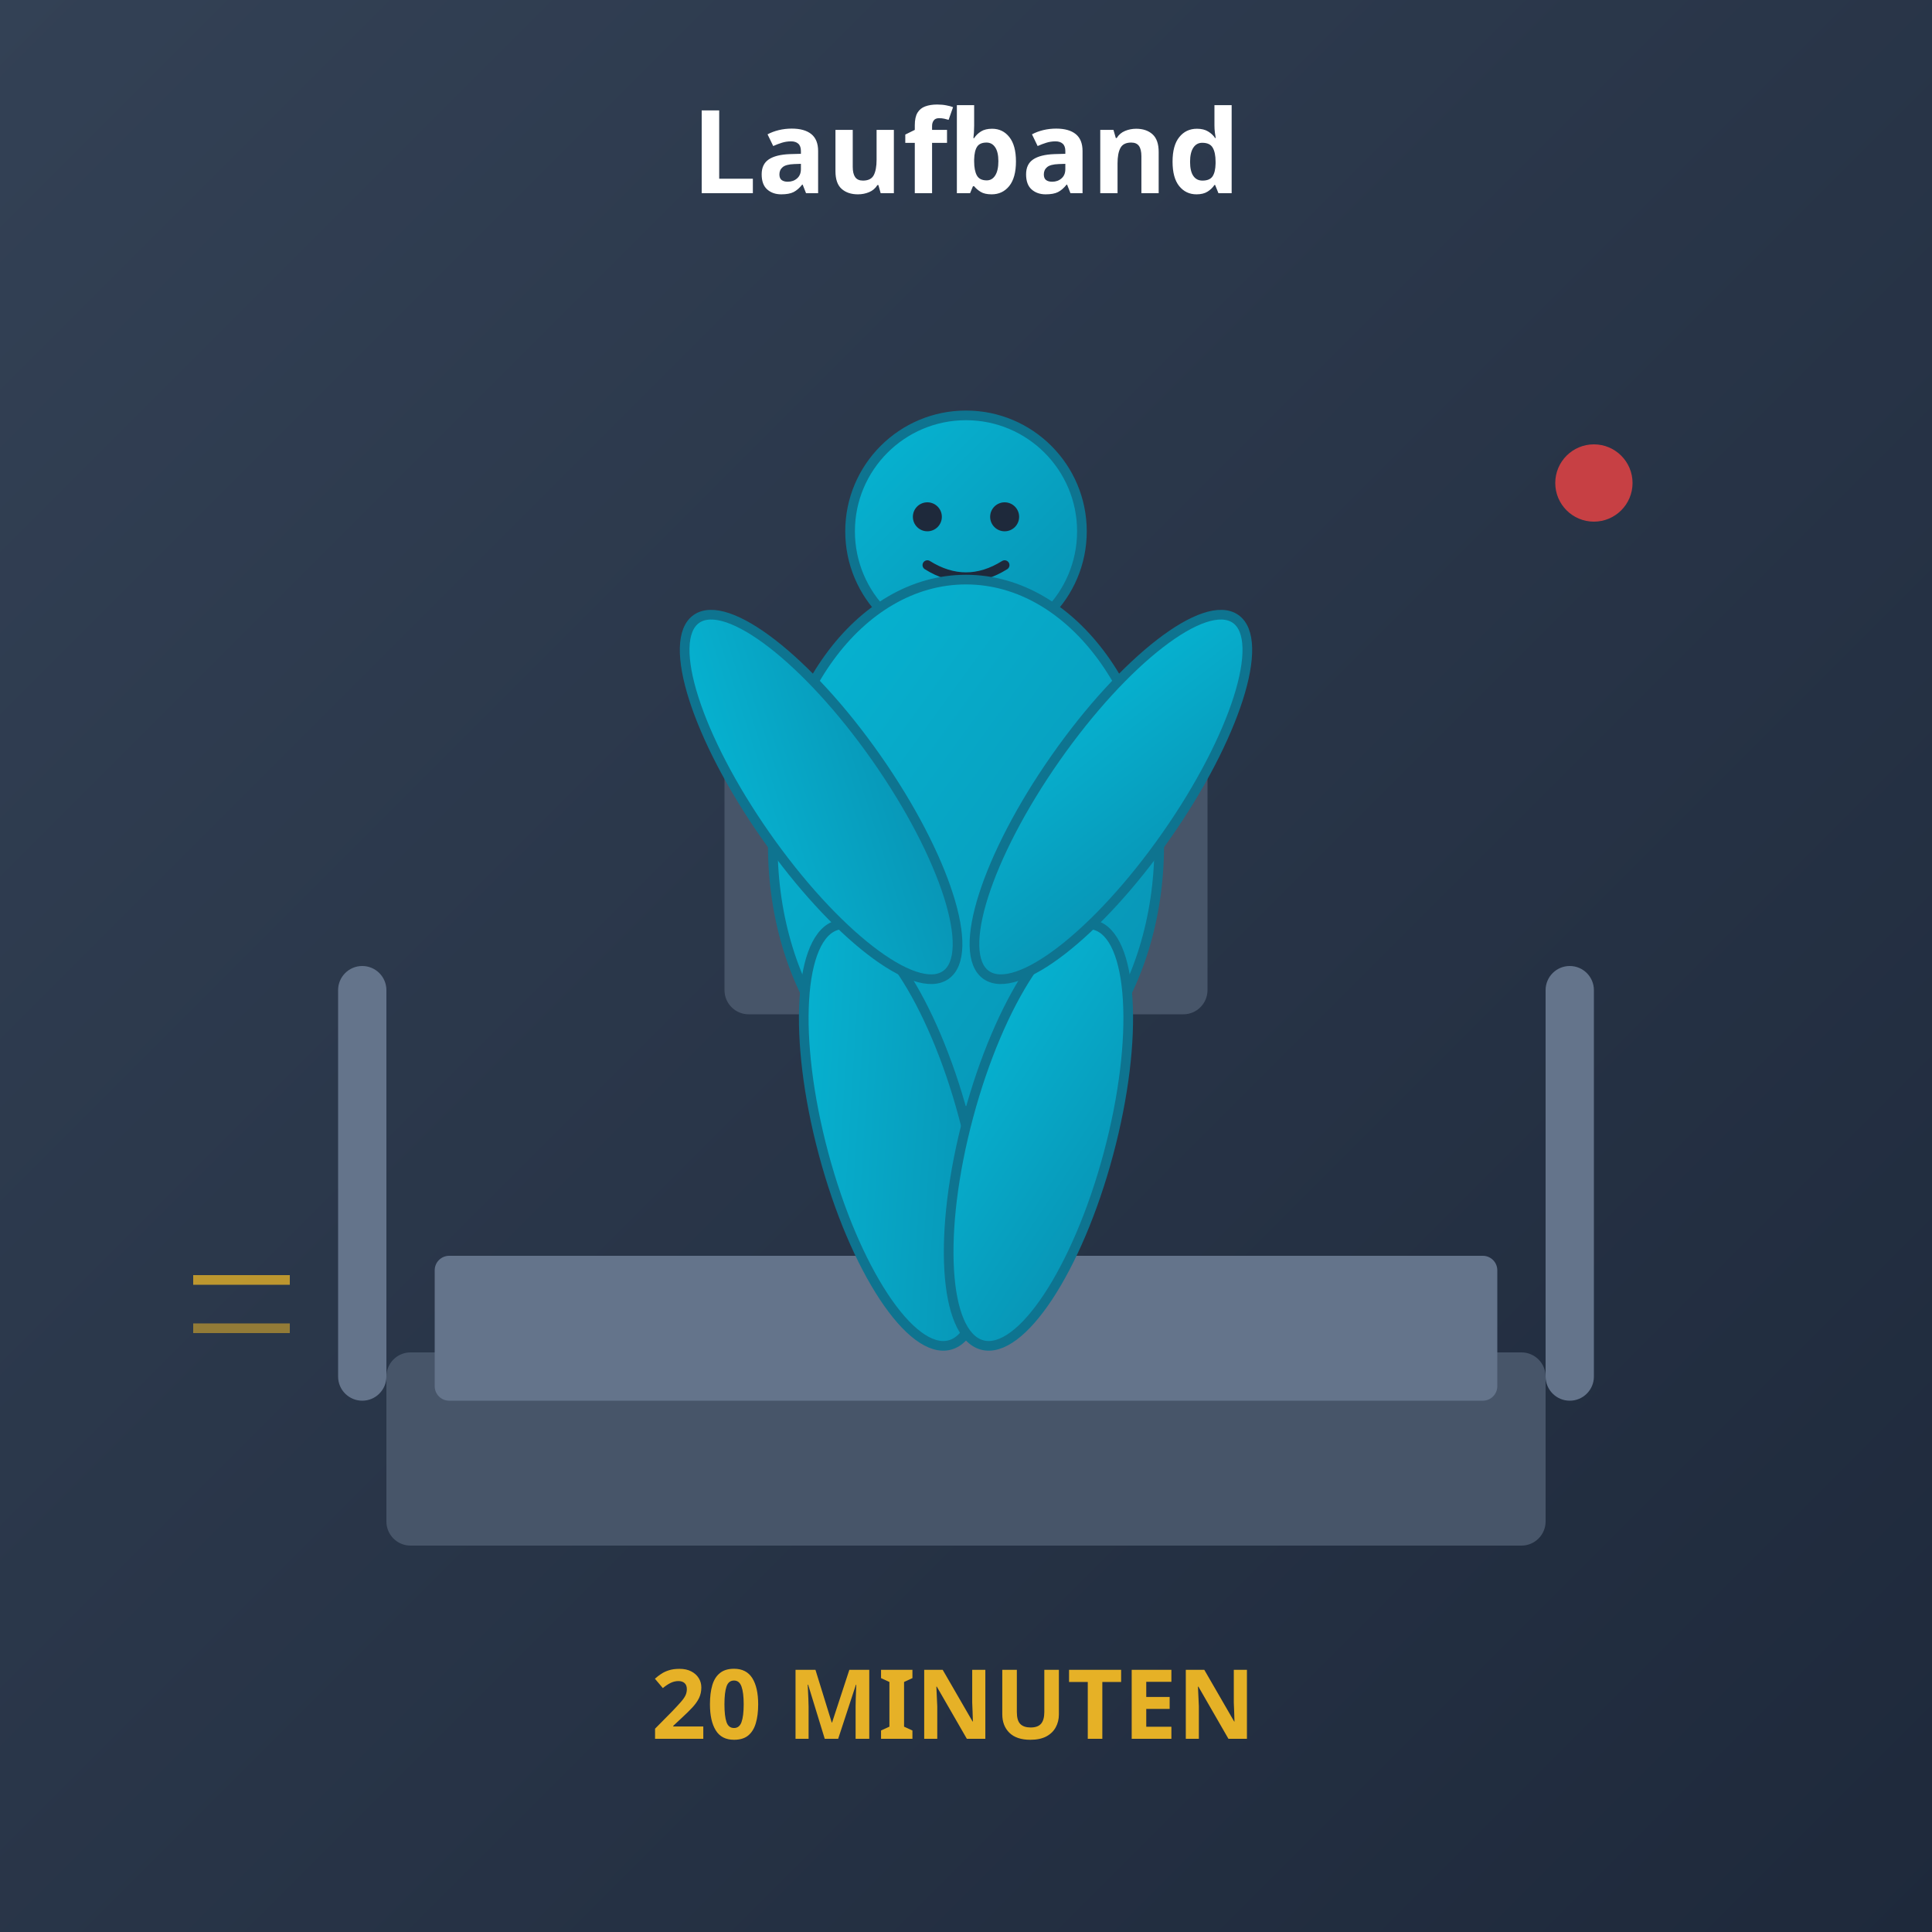
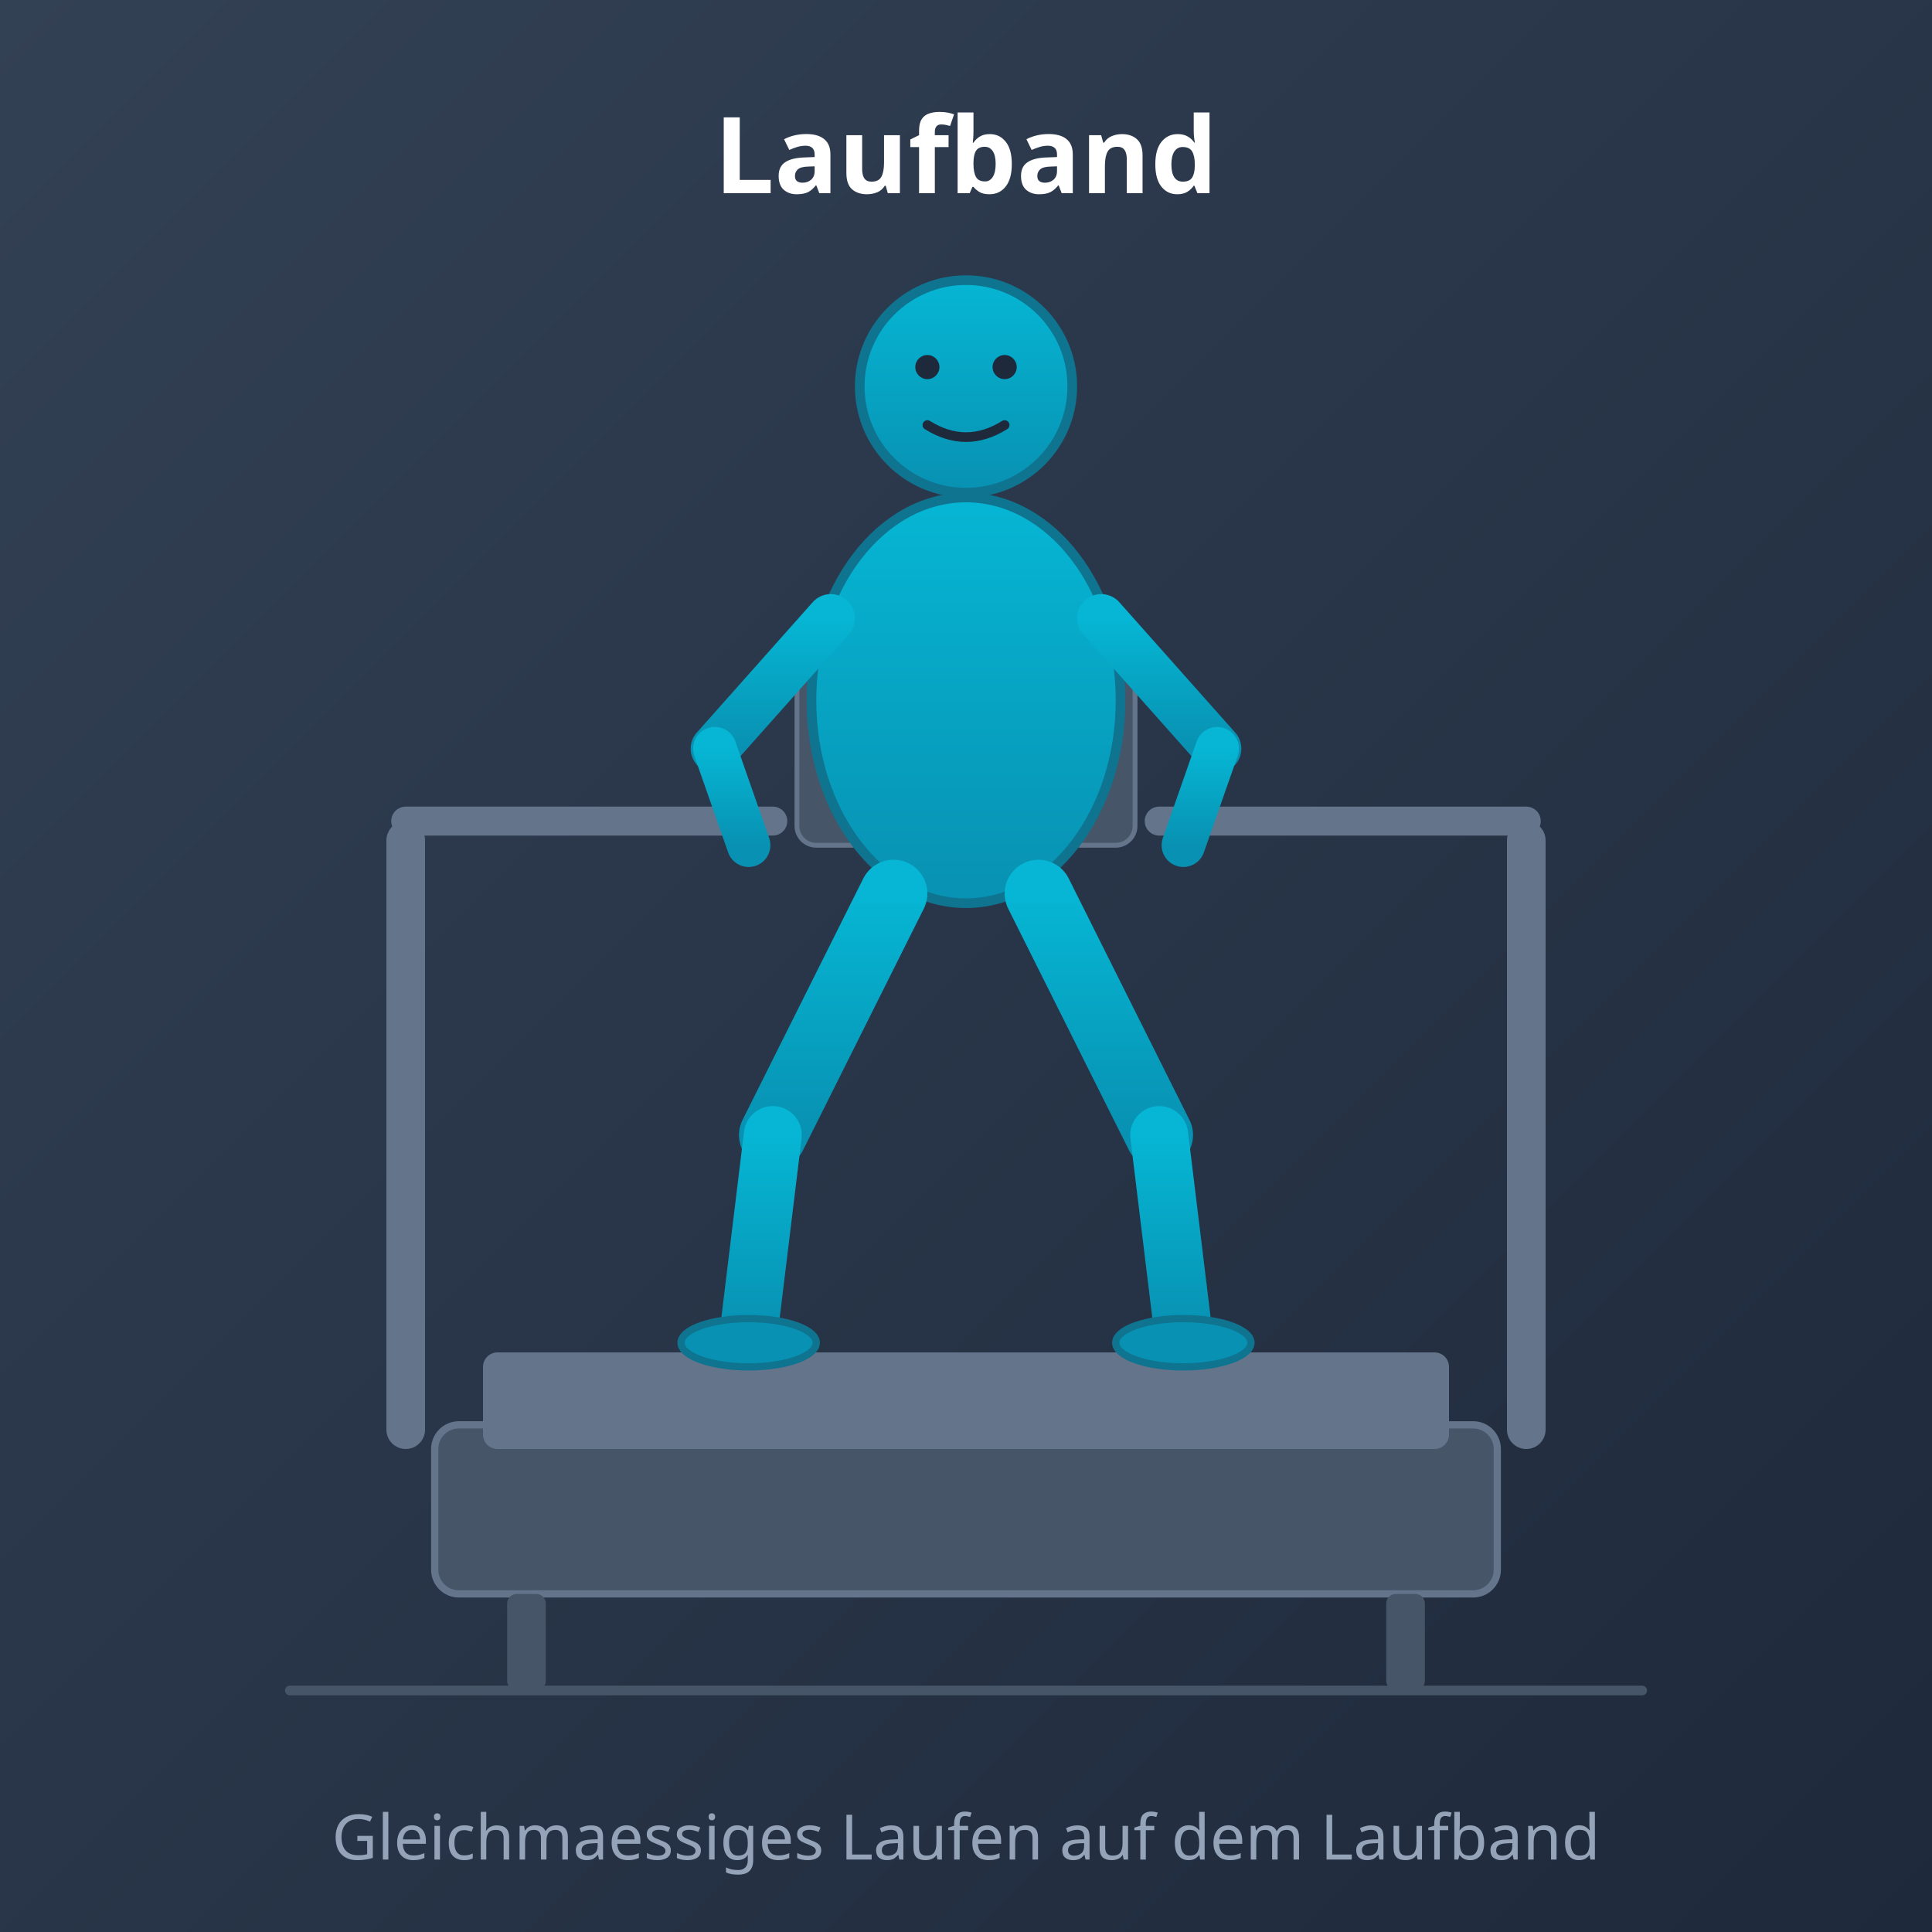
<svg xmlns="http://www.w3.org/2000/svg" width="400" height="400" viewBox="0 0 400 400">
  <defs>
-     <linearGradient id="bgLaufband" x1="0%" y1="0%" x2="100%" y2="100%">
-       <stop offset="0%" style="stop-color:#334155;stop-opacity:1" />
-       <stop offset="100%" style="stop-color:#1e293b;stop-opacity:1" />
+     <linearGradient id="bgLauf" x1="0%" y1="0%" x2="100%" y2="100%">
+       <stop offset="0%" stop-color="#334155" />
+       <stop offset="100%" stop-color="#1e293b" />
    </linearGradient>
-     <linearGradient id="bodyLaufband" x1="0%" y1="0%" x2="100%" y2="100%">
-       <stop offset="0%" style="stop-color:#06b6d4;stop-opacity:1" />
-       <stop offset="100%" style="stop-color:#0891b2;stop-opacity:1" />
+     <linearGradient id="bodyLauf" x1="0%" y1="0%" x2="0%" y2="100%">
+       <stop offset="0%" stop-color="#06b6d4" />
+       <stop offset="100%" stop-color="#0891b2" />
    </linearGradient>
  </defs>
-   <rect width="400" height="400" fill="url(#bgLaufband)" />
-   <text x="200" y="40" font-family="system-ui" font-size="24" font-weight="bold" fill="#ffffff" text-anchor="middle">Laufband</text>
-   <rect x="80" y="280" width="240" height="40" rx="5" fill="#475569" />
-   <rect x="90" y="260" width="220" height="30" rx="3" fill="#64748b">
-     <animate attributeName="opacity" values="0.8;1;0.8" dur="1s" repeatCount="indefinite" />
-   </rect>
-   <rect x="70" y="200" width="10" height="90" rx="5" fill="#64748b" />
-   <rect x="320" y="200" width="10" height="90" rx="5" fill="#64748b" />
-   <rect x="150" y="150" width="100" height="60" rx="5" fill="#475569" />
-   <circle cx="180" cy="170" r="5" fill="#10b981">
+   <rect width="400" height="400" fill="url(#bgLauf)" />
+   <text x="200" y="40" font-family="system-ui,sans-serif" font-size="22" font-weight="bold" fill="#ffffff" text-anchor="middle">Laufband</text>
+   <rect x="90" y="295" width="220" height="35" rx="5" fill="#475569" stroke="#64748b" stroke-width="1.5" />
+   <rect x="100" y="280" width="200" height="20" rx="3" fill="#64748b" />
+   <rect x="80" y="170" width="8" height="130" rx="4" fill="#64748b" />
+   <rect x="312" y="170" width="8" height="130" rx="4" fill="#64748b" />
+   <line x1="84" y1="170" x2="160" y2="170" stroke="#64748b" stroke-width="6" stroke-linecap="round" />
+   <line x1="240" y1="170" x2="316" y2="170" stroke="#64748b" stroke-width="6" stroke-linecap="round" />
+   <rect x="165" y="130" width="70" height="45" rx="4" fill="#475569" stroke="#64748b" stroke-width="1" />
+   <circle cx="185" cy="148" r="4" fill="#10b981">
    <animate attributeName="opacity" values="0.5;1;0.5" dur="1.5s" repeatCount="indefinite" />
  </circle>
-   <circle cx="220" cy="170" r="5" fill="#ef4444" />
-   <rect x="195" y="140" width="10" height="70" rx="3" fill="#64748b" />
-   <g>
-     <circle cx="200" cy="110" r="24" fill="url(#bodyLaufband)" stroke="#0e7490" stroke-width="2">
-       <animate attributeName="cy" values="110;108;110;112;110" dur="0.8s" repeatCount="indefinite" />
-     </circle>
-     <circle cx="192" cy="107" r="3" fill="#1e293b">
-       <animate attributeName="cy" values="107;105;107;109;107" dur="0.8s" repeatCount="indefinite" />
-     </circle>
-     <circle cx="208" cy="107" r="3" fill="#1e293b">
-       <animate attributeName="cy" values="107;105;107;109;107" dur="0.8s" repeatCount="indefinite" />
-     </circle>
-     <path d="M 192 117 Q 200 122 208 117" stroke="#1e293b" stroke-width="2" fill="none" stroke-linecap="round">
-       <animate attributeName="d" values="M 192 117 Q 200 122 208 117; M 192 115 Q 200 120 208 115; M 192 117 Q 200 122 208 117; M 192 119 Q 200 124 208 119; M 192 117 Q 200 122 208 117" dur="0.8s" repeatCount="indefinite" />
-     </path>
-     <ellipse cx="200" cy="175" rx="40" ry="55" fill="url(#bodyLaufband)" stroke="#0e7490" stroke-width="2">
-       <animate attributeName="cy" values="175;173;175;177;175" dur="0.8s" repeatCount="indefinite" />
-     </ellipse>
-     <ellipse cx="185" cy="235" rx="15" ry="45" fill="url(#bodyLaufband)" stroke="#0e7490" stroke-width="2" transform="rotate(-15 185 235)">
-       <animate attributeName="cy" values="235;230;235;240;235" dur="0.8s" repeatCount="indefinite" />
-       <animateTransform attributeName="transform" type="rotate" values="-15 185 235; -25 185 230; -15 185 235; -5 185 240; -15 185 235" dur="0.8s" repeatCount="indefinite" />
-     </ellipse>
-     <ellipse cx="215" cy="235" rx="15" ry="45" fill="url(#bodyLaufband)" stroke="#0e7490" stroke-width="2" transform="rotate(15 215 235)">
-       <animate attributeName="cy" values="235;240;235;230;235" dur="0.8s" repeatCount="indefinite" />
-       <animateTransform attributeName="transform" type="rotate" values="15 215 235; 5 215 240; 15 215 235; 25 215 230; 15 215 235" dur="0.8s" repeatCount="indefinite" />
-     </ellipse>
-     <ellipse cx="170" cy="165" rx="14" ry="45" fill="url(#bodyLaufband)" stroke="#0e7490" stroke-width="2" transform="rotate(-35 170 165)">
-       <animateTransform attributeName="transform" type="rotate" values="-35 170 165; -45 170 165; -35 170 165; -25 170 165; -35 170 165" dur="0.8s" repeatCount="indefinite" />
-     </ellipse>
-     <ellipse cx="230" cy="165" rx="14" ry="45" fill="url(#bodyLaufband)" stroke="#0e7490" stroke-width="2" transform="rotate(35 230 165)">
-       <animateTransform attributeName="transform" type="rotate" values="35 230 165; 25 230 165; 35 230 165; 45 230 165; 35 230 165" dur="0.8s" repeatCount="indefinite" />
-     </ellipse>
-   </g>
-   <line x1="60" y1="265" x2="40" y2="265" stroke="#fbbf24" stroke-width="2" opacity="0.7">
-     <animate attributeName="x1" values="60;40;20" dur="0.5s" repeatCount="indefinite" />
-     <animate attributeName="x2" values="40;20;0" dur="0.5s" repeatCount="indefinite" />
-     <animate attributeName="opacity" values="0.7;0.3;0" dur="0.5s" repeatCount="indefinite" />
+   <circle cx="215" cy="148" r="4" fill="#ef4444" />
+   <rect x="196" y="160" width="8" height="20" rx="2" fill="#64748b" />
+   <rect x="105" y="330" width="8" height="20" rx="2" fill="#475569" />
+   <rect x="287" y="330" width="8" height="20" rx="2" fill="#475569" />
+   <line x1="60" y1="350" x2="340" y2="350" stroke="#475569" stroke-width="2" stroke-linecap="round" />
+   <circle cx="200" cy="80" r="22" fill="url(#bodyLauf)" stroke="#0e7490" stroke-width="2">
+     <animate attributeName="cy" values="80;76;80" dur="0.8s" repeatCount="indefinite" calcMode="spline" keySplines="0.4 0 0.6 1;0.4 0 0.6 1" />
+   </circle>
+   <circle cx="192" cy="76" r="2.5" fill="#1e293b">
+     <animate attributeName="cy" values="76;72;76" dur="0.8s" repeatCount="indefinite" calcMode="spline" keySplines="0.4 0 0.6 1;0.4 0 0.6 1" />
+   </circle>
+   <circle cx="208" cy="76" r="2.5" fill="#1e293b">
+     <animate attributeName="cy" values="76;72;76" dur="0.8s" repeatCount="indefinite" calcMode="spline" keySplines="0.4 0 0.6 1;0.4 0 0.6 1" />
+   </circle>
+   <path d="M192 88 Q200 93 208 88" stroke="#1e293b" stroke-width="2" fill="none" stroke-linecap="round">
+     <animate attributeName="d" values="M192 88 Q200 93 208 88;M192 84 Q200 89 208 84;M192 88 Q200 93 208 88" dur="0.8s" repeatCount="indefinite" calcMode="spline" keySplines="0.4 0 0.6 1;0.4 0 0.6 1" />
+   </path>
+   <ellipse cx="200" cy="145" rx="32" ry="42" fill="url(#bodyLauf)" stroke="#0e7490" stroke-width="2">
+     <animate attributeName="cy" values="145;141;145" dur="0.8s" repeatCount="indefinite" calcMode="spline" keySplines="0.4 0 0.6 1;0.4 0 0.6 1" />
+   </ellipse>
+   <line x1="172" y1="128" x2="148" y2="155" stroke="url(#bodyLauf)" stroke-width="10" stroke-linecap="round">
+     <animate attributeName="x2" values="148;162;148" dur="0.8s" repeatCount="indefinite" calcMode="spline" keySplines="0.4 0 0.6 1;0.4 0 0.6 1" />
  </line>
-   <line x1="60" y1="275" x2="40" y2="275" stroke="#fbbf24" stroke-width="2" opacity="0.5">
-     <animate attributeName="x1" values="60;40;20" dur="0.6s" repeatCount="indefinite" />
-     <animate attributeName="x2" values="40;20;0" dur="0.6s" repeatCount="indefinite" />
-     <animate attributeName="opacity" values="0.5;0.2;0" dur="0.6s" repeatCount="indefinite" />
+   <line x1="148" y1="155" x2="155" y2="175" stroke="url(#bodyLauf)" stroke-width="9" stroke-linecap="round">
+     <animate attributeName="x1" values="148;162;148" dur="0.8s" repeatCount="indefinite" calcMode="spline" keySplines="0.4 0 0.6 1;0.4 0 0.6 1" />
+     <animate attributeName="x2" values="155;168;155" dur="0.8s" repeatCount="indefinite" calcMode="spline" keySplines="0.4 0 0.6 1;0.4 0 0.6 1" />
  </line>
-   <g opacity="0.9">
-     <text x="200" y="360" font-family="system-ui" font-size="20" fill="#fbbf24" font-weight="bold" text-anchor="middle">
-       20 MINUTEN
-       <animate attributeName="opacity" values="0.7;1;0.7" dur="2s" repeatCount="indefinite" />
-     </text>
-   </g>
-   <g opacity="0.8">
-     <circle cx="330" cy="100" r="8" fill="#ef4444">
-       <animate attributeName="r" values="8;12;8" dur="0.8s" repeatCount="indefinite" />
-       <animate attributeName="opacity" values="0.6;1;0.6" dur="0.8s" repeatCount="indefinite" />
-     </circle>
-   </g>
+   <line x1="228" y1="128" x2="252" y2="155" stroke="url(#bodyLauf)" stroke-width="10" stroke-linecap="round">
+     <animate attributeName="x2" values="252;238;252" dur="0.8s" repeatCount="indefinite" calcMode="spline" keySplines="0.4 0 0.6 1;0.4 0 0.6 1" />
+   </line>
+   <line x1="252" y1="155" x2="245" y2="175" stroke="url(#bodyLauf)" stroke-width="9" stroke-linecap="round">
+     <animate attributeName="x1" values="252;238;252" dur="0.8s" repeatCount="indefinite" calcMode="spline" keySplines="0.4 0 0.6 1;0.4 0 0.6 1" />
+     <animate attributeName="x2" values="245;232;245" dur="0.8s" repeatCount="indefinite" calcMode="spline" keySplines="0.4 0 0.6 1;0.4 0 0.6 1" />
+   </line>
+   <line x1="185" y1="185" x2="160" y2="235" stroke="url(#bodyLauf)" stroke-width="14" stroke-linecap="round">
+     <animate attributeName="x2" values="160;180;160" dur="0.8s" repeatCount="indefinite" calcMode="spline" keySplines="0.4 0 0.6 1;0.4 0 0.6 1" />
+   </line>
+   <line x1="160" y1="235" x2="155" y2="276" stroke="url(#bodyLauf)" stroke-width="12" stroke-linecap="round">
+     <animate attributeName="x1" values="160;180;160" dur="0.8s" repeatCount="indefinite" calcMode="spline" keySplines="0.4 0 0.6 1;0.4 0 0.6 1" />
+     <animate attributeName="x2" values="155;175;155" dur="0.8s" repeatCount="indefinite" calcMode="spline" keySplines="0.4 0 0.6 1;0.4 0 0.6 1" />
+   </line>
+   <ellipse cx="155" cy="278" rx="14" ry="5" fill="#0891b2" stroke="#0e7490" stroke-width="1.5">
+     <animate attributeName="cx" values="155;175;155" dur="0.8s" repeatCount="indefinite" calcMode="spline" keySplines="0.4 0 0.6 1;0.4 0 0.6 1" />
+   </ellipse>
+   <line x1="215" y1="185" x2="240" y2="235" stroke="url(#bodyLauf)" stroke-width="14" stroke-linecap="round">
+     <animate attributeName="x2" values="240;220;240" dur="0.8s" repeatCount="indefinite" calcMode="spline" keySplines="0.4 0 0.6 1;0.4 0 0.6 1" />
+   </line>
+   <line x1="240" y1="235" x2="245" y2="276" stroke="url(#bodyLauf)" stroke-width="12" stroke-linecap="round">
+     <animate attributeName="x1" values="240;220;240" dur="0.8s" repeatCount="indefinite" calcMode="spline" keySplines="0.4 0 0.6 1;0.4 0 0.6 1" />
+     <animate attributeName="x2" values="245;225;245" dur="0.8s" repeatCount="indefinite" calcMode="spline" keySplines="0.4 0 0.6 1;0.4 0 0.6 1" />
+   </line>
+   <ellipse cx="245" cy="278" rx="14" ry="5" fill="#0891b2" stroke="#0e7490" stroke-width="1.5">
+     <animate attributeName="cx" values="245;225;245" dur="0.8s" repeatCount="indefinite" calcMode="spline" keySplines="0.4 0 0.6 1;0.4 0 0.6 1" />
+   </ellipse>
+   <text x="200" y="385" font-family="system-ui,sans-serif" font-size="13" fill="#94a3b8" text-anchor="middle">Gleichmaessiges Laufen auf dem Laufband</text>
</svg>
